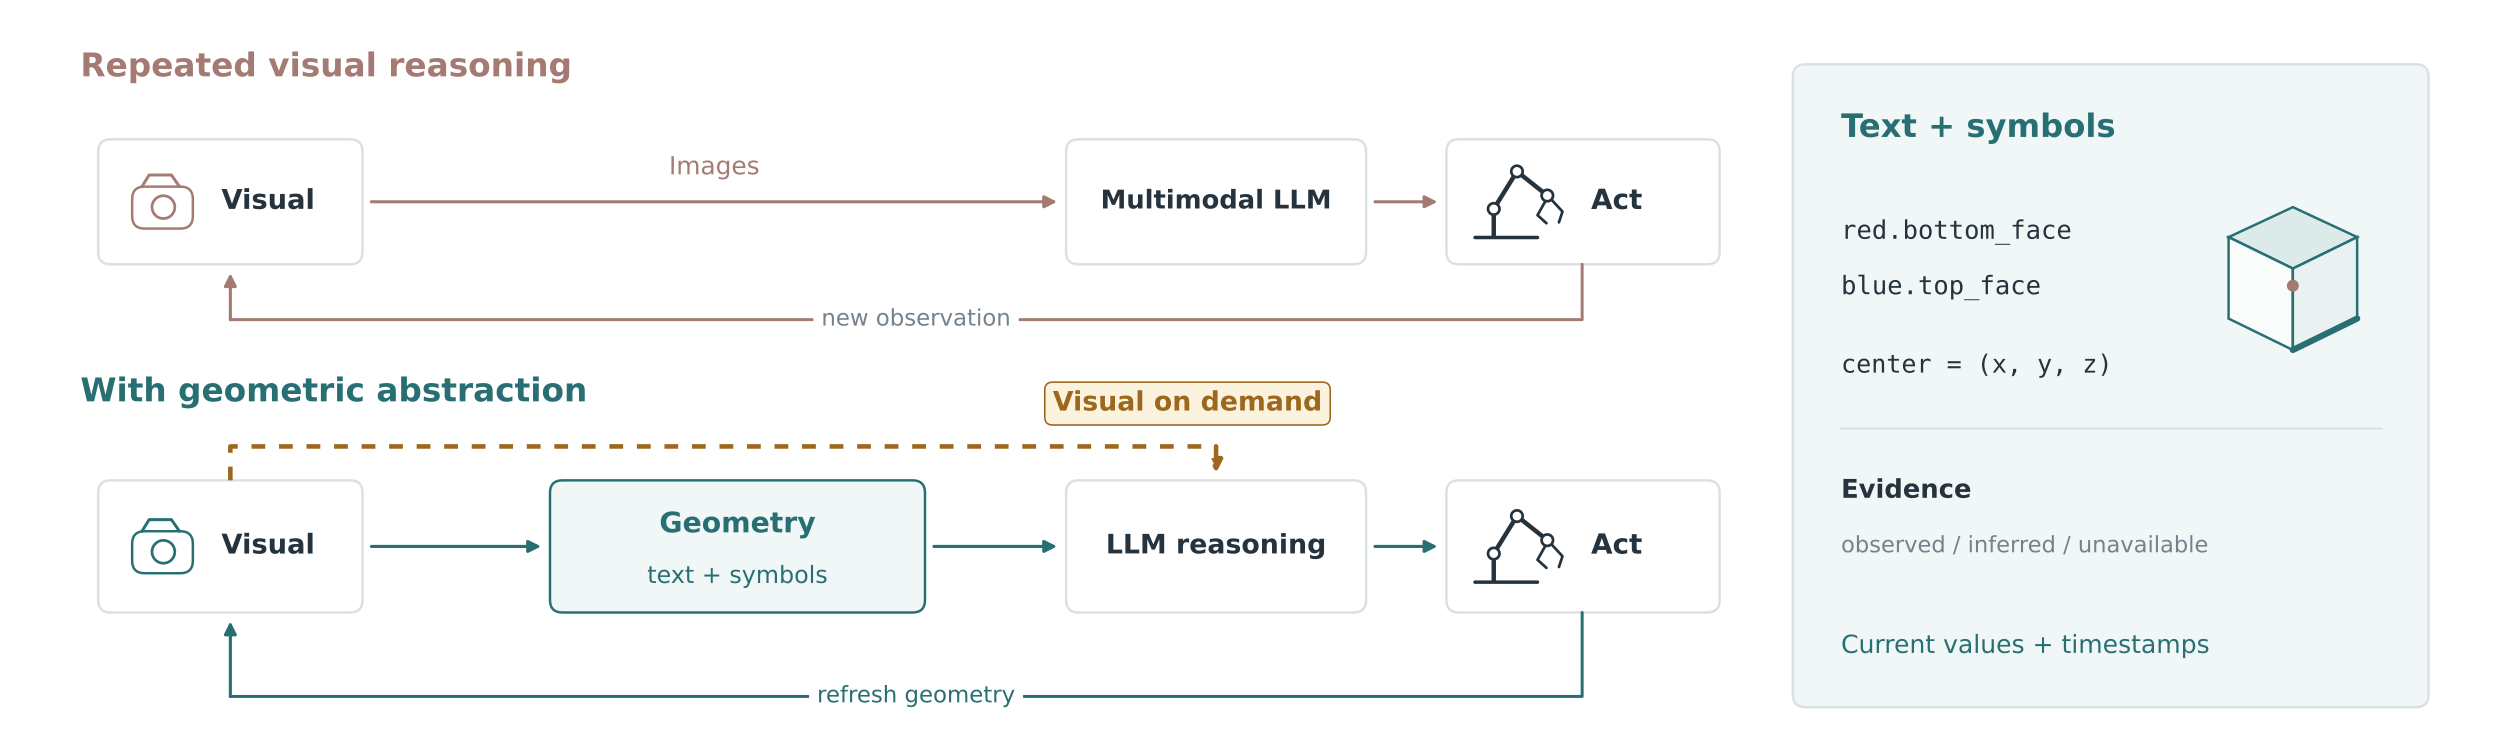
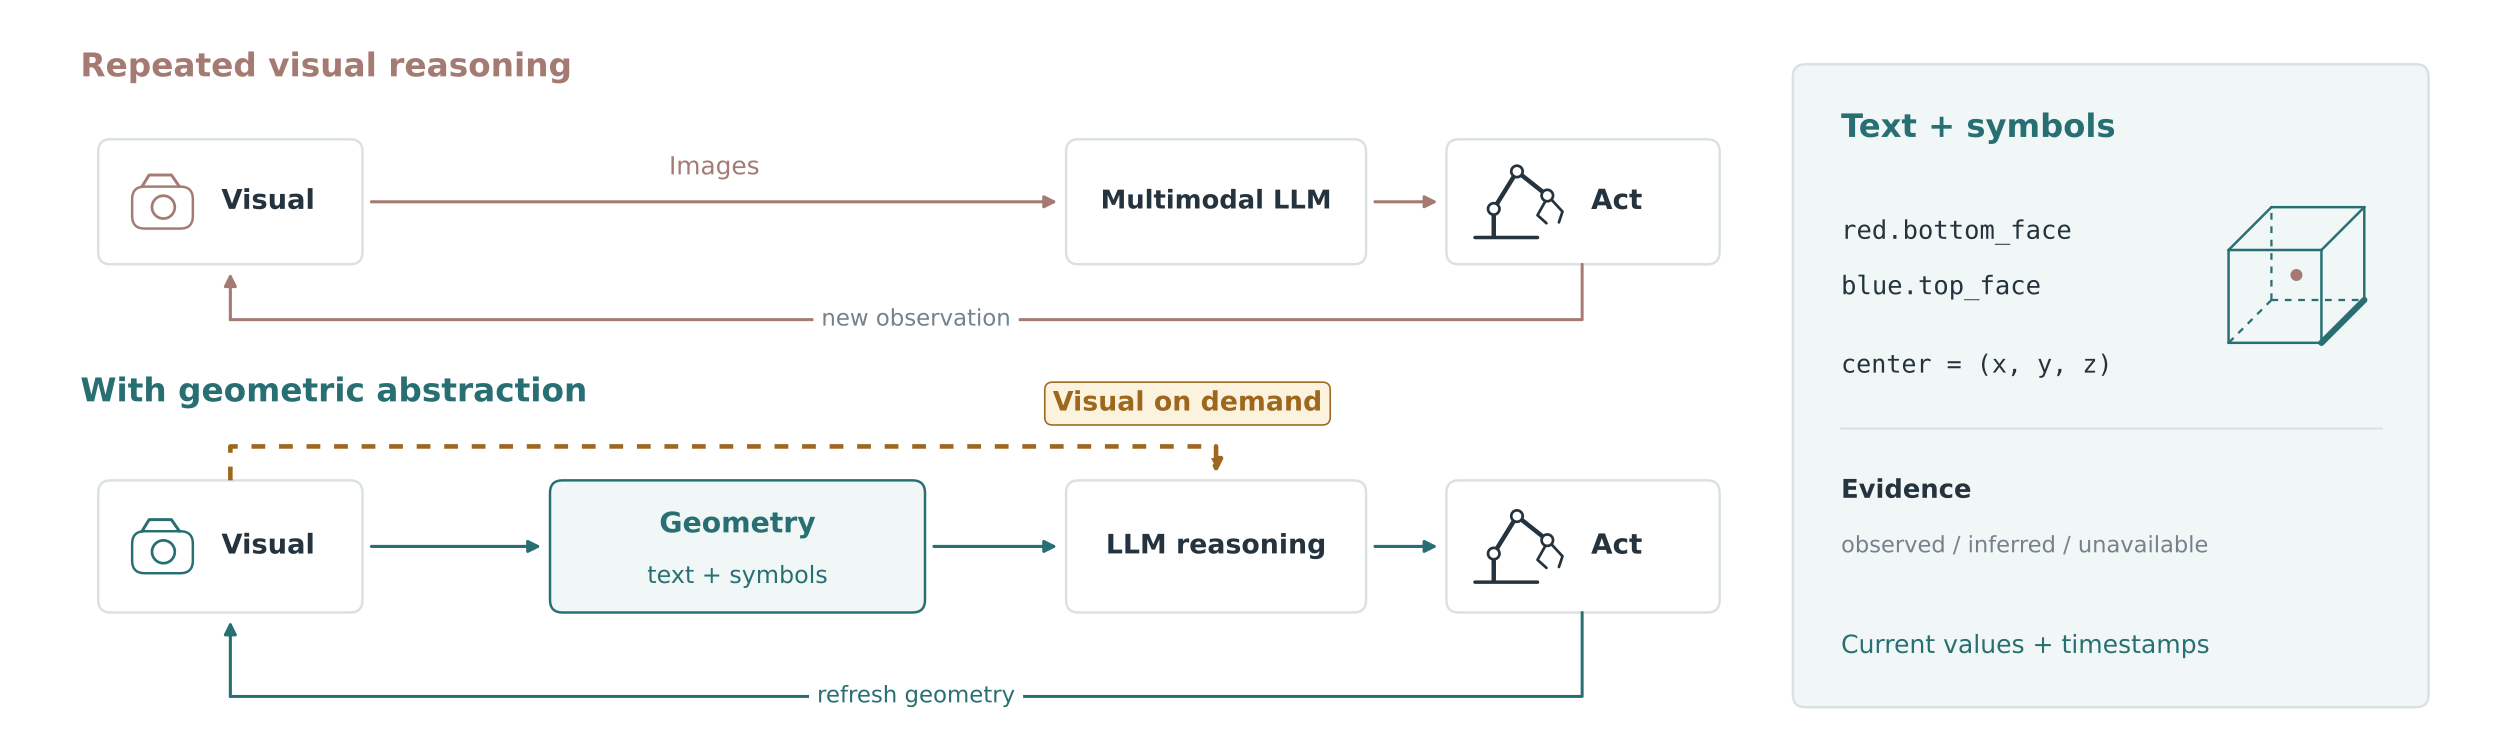
<svg xmlns="http://www.w3.org/2000/svg" width="1008pt" height="302.4pt" viewBox="0 0 1008 302.4" version="1.1">
  <defs>
    <style type="text/css">*{stroke-linejoin: round; stroke-linecap: butt}</style>
  </defs>
  <g id="figure_1">
    <g id="patch_1">
      <path d="M 0 302.4 L 1008 302.4 L 1008 0 L 0 0 z " style="fill: #ffffff" />
    </g>
    <g id="axes_1">
      <g id="node-1">
        <path d="M 44.64 56.16 L 141.12 56.16 Q 146.16 56.16 146.16 61.2 L 146.16 101.52 Q 146.16 106.56 141.12 106.56 L 44.64 106.56 Q 39.6 106.56 39.6 101.52 L 39.6 61.2 Q 39.6 56.16 44.64 56.16 z " clip-path="url(#p4901f87c75)" style="fill: #ffffff; stroke: #dae1e4; stroke-linejoin: miter" />
      </g>
      <g id="camera-1">
        <path d="M 58.32 75.24 L 72.72 75.24 Q 77.76 75.24 77.76 80.28 L 77.76 87.12 Q 77.76 92.16 72.72 92.16 L 58.32 92.16 Q 53.28 92.16 53.28 87.12 L 53.28 80.28 Q 53.28 75.24 58.32 75.24 z " clip-path="url(#p4901f87c75)" style="fill: #ffffff; stroke: #a47a73; stroke-linejoin: miter" />
      </g>
      <g id="node-2">
        <path d="M 434.88 56.16 L 545.76 56.16 Q 550.8 56.16 550.8 61.2 L 550.8 101.52 Q 550.8 106.56 545.76 106.56 L 434.88 106.56 Q 429.84 106.56 429.84 101.52 L 429.84 61.2 Q 429.84 56.16 434.88 56.16 z " clip-path="url(#p4901f87c75)" style="fill: #ffffff; stroke: #dae1e4; stroke-linejoin: miter" />
      </g>
      <g id="node-3">
        <path d="M 588.24 56.16 L 688.32 56.16 Q 693.36 56.16 693.36 61.2 L 693.36 101.52 Q 693.36 106.56 688.32 106.56 L 588.24 106.56 Q 583.2 106.56 583.2 101.52 L 583.2 61.2 Q 583.2 56.16 588.24 56.16 z " clip-path="url(#p4901f87c75)" style="fill: #ffffff; stroke: #dae1e4; stroke-linejoin: miter" />
      </g>
      <g id="arrow-1">
        <path d="M 554.4 81.36 Q 567 81.36 578.202 81.36 " clip-path="url(#p4901f87c75)" style="fill: none; stroke: #a47a73; stroke-width: 1.25; stroke-linecap: round" />
        <path d="M 574.202 79.36 L 578.202 81.36 L 574.202 83.36 z " clip-path="url(#p4901f87c75)" style="fill: #a47a73; stroke: #a47a73; stroke-width: 1.25; stroke-linecap: round" />
      </g>
      <g id="node-4">
        <path d="M 44.64 193.68 L 141.12 193.68 Q 146.16 193.68 146.16 198.72 L 146.16 241.92 Q 146.16 246.96 141.12 246.96 L 44.64 246.96 Q 39.6 246.96 39.6 241.92 L 39.6 198.72 Q 39.6 193.68 44.64 193.68 z " clip-path="url(#p4901f87c75)" style="fill: #ffffff; stroke: #dae1e4; stroke-linejoin: miter" />
      </g>
      <g id="camera-2">
        <path d="M 58.32 214.2 L 72.72 214.2 Q 77.76 214.2 77.76 219.24 L 77.76 226.08 Q 77.76 231.12 72.72 231.12 L 58.32 231.12 Q 53.28 231.12 53.28 226.08 L 53.28 219.24 Q 53.28 214.2 58.32 214.2 z " clip-path="url(#p4901f87c75)" style="fill: #ffffff; stroke: #286f73; stroke-linejoin: miter" />
      </g>
      <g id="node-5">
        <path d="M 434.88 193.68 L 545.76 193.68 Q 550.8 193.68 550.8 198.72 L 550.8 241.92 Q 550.8 246.96 545.76 246.96 L 434.88 246.96 Q 429.84 246.96 429.84 241.92 L 429.84 198.72 Q 429.84 193.68 434.88 193.68 z " clip-path="url(#p4901f87c75)" style="fill: #ffffff; stroke: #dae1e4; stroke-linejoin: miter" />
      </g>
      <g id="node-6">
        <path d="M 588.24 193.68 L 688.32 193.68 Q 693.36 193.68 693.36 198.72 L 693.36 241.92 Q 693.36 246.96 688.32 246.96 L 588.24 246.96 Q 583.2 246.96 583.2 241.92 L 583.2 198.72 Q 583.2 193.68 588.24 193.68 z " clip-path="url(#p4901f87c75)" style="fill: #ffffff; stroke: #dae1e4; stroke-linejoin: miter" />
      </g>
      <g id="arrow-2">
        <path d="M 554.4 220.32 Q 567 220.32 578.202 220.32 " clip-path="url(#p4901f87c75)" style="fill: none; stroke: #286f73; stroke-width: 1.25; stroke-linecap: round" />
        <path d="M 574.202 218.32 L 578.202 220.32 L 574.202 222.32 z " clip-path="url(#p4901f87c75)" style="fill: #286f73; stroke: #286f73; stroke-width: 1.25; stroke-linecap: round" />
      </g>
      <g id="arrow-3">
        <path d="M 149.76 81.36 Q 288 81.36 424.842 81.36 " clip-path="url(#p4901f87c75)" style="fill: none; stroke: #a47a73; stroke-width: 1.25; stroke-linecap: round" />
        <path d="M 420.842 79.36 L 424.842 81.36 L 420.842 83.36 z " clip-path="url(#p4901f87c75)" style="fill: #a47a73; stroke: #a47a73; stroke-width: 1.25; stroke-linecap: round" />
      </g>
      <g id="arrow-4">
        <path d="M 92.88 128.88 Q 92.88 119.52 92.88 111.558 " clip-path="url(#p4901f87c75)" style="fill: none; stroke: #a47a73; stroke-width: 1.25; stroke-linecap: round" />
        <path d="M 90.88 115.558 L 92.88 111.558 L 94.88 115.558 z " clip-path="url(#p4901f87c75)" style="fill: #a47a73; stroke: #a47a73; stroke-width: 1.25; stroke-linecap: round" />
      </g>
      <g id="geometric-abstraction-1">
        <path d="M 226.8 193.68 L 367.92 193.68 Q 372.96 193.68 372.96 198.72 L 372.96 241.92 Q 372.96 246.96 367.92 246.96 L 226.8 246.96 Q 221.76 246.96 221.76 241.92 L 221.76 198.72 Q 221.76 193.68 226.8 193.68 z " clip-path="url(#p4901f87c75)" style="fill: #f0f7f6; stroke: #286f73; stroke-linejoin: miter" />
      </g>
      <g id="arrow-5">
        <path d="M 149.76 220.32 Q 183.96 220.32 216.762 220.32 " clip-path="url(#p4901f87c75)" style="fill: none; stroke: #286f73; stroke-width: 1.25; stroke-linecap: round" />
        <path d="M 212.762 218.32 L 216.762 220.32 L 212.762 222.32 z " clip-path="url(#p4901f87c75)" style="fill: #286f73; stroke: #286f73; stroke-width: 1.25; stroke-linecap: round" />
      </g>
      <g id="arrow-6">
        <path d="M 376.56 220.32 Q 401.4 220.32 424.842 220.32 " clip-path="url(#p4901f87c75)" style="fill: none; stroke: #286f73; stroke-width: 1.25; stroke-linecap: round" />
        <path d="M 420.842 218.32 L 424.842 220.32 L 420.842 222.32 z " clip-path="url(#p4901f87c75)" style="fill: #286f73; stroke: #286f73; stroke-width: 1.25; stroke-linecap: round" />
      </g>
      <g id="arrow-7">
        <path d="M 92.88 280.8 Q 92.88 265.68 92.88 251.958 " clip-path="url(#p4901f87c75)" style="fill: none; stroke: #286f73; stroke-width: 1.25; stroke-linecap: round" />
        <path d="M 90.88 255.958 L 92.88 251.958 L 94.88 255.958 z " clip-path="url(#p4901f87c75)" style="fill: #286f73; stroke: #286f73; stroke-width: 1.25; stroke-linecap: round" />
      </g>
      <g id="arrow-8">
        <path d="M 490.32 180 Q 490.32 185.4 490.32 188.732 " clip-path="url(#p4901f87c75)" style="fill: none; stroke-dasharray: 5.55,5.55; stroke-dashoffset: 0; stroke: #9d681e; stroke-width: 1.85; stroke-linecap: round" />
        <path d="M 492.32 184.732 L 490.32 188.732 L 488.32 184.732 z " clip-path="url(#p4901f87c75)" style="fill: #9d681e; stroke-dasharray: 5.55,5.55; stroke-dashoffset: 0; stroke: #9d681e; stroke-width: 1.85; stroke-linecap: round" />
      </g>
      <g id="state-example-1">
        <path d="M 727.92 25.92 L 974.16 25.92 Q 979.2 25.92 979.2 30.96 L 979.2 280.08 Q 979.2 285.12 974.16 285.12 L 727.92 285.12 Q 722.88 285.12 722.88 280.08 L 722.88 30.96 Q 722.88 25.92 727.92 25.92 z " clip-path="url(#p4901f87c75)" style="fill: #f0f7f6; stroke: #dae1e4; stroke-linejoin: miter" />
      </g>
      <g id="text-1">
        <text style="font-weight: 700; font-size: 13.2px; font-family: 'DejaVu Sans'; text-anchor: start; fill: #a47a73" x="32.4" y="30.789" transform="rotate(-0 32.4 30.78942)">Repeated visual reasoning</text>
      </g>
      <g id="text-2">
        <text style="font-weight: 700; font-size: 13.2px; font-family: 'DejaVu Sans'; text-anchor: start; fill: #286f73" x="32.4" y="161.829" transform="rotate(-0 32.4 161.8294)">With geometric abstraction</text>
      </g>
      <g id="line-1">
        <path d="M 57.24 75.24 L 60.12 70.56 L 69.12 70.56 L 72.36 75.24 " clip-path="url(#p4901f87c75)" style="fill: none; stroke: #a47a73; stroke-width: 1.2; stroke-linecap: round" />
      </g>
      <g id="text-3">
        <text style="font-weight: 700; font-size: 11px; font-family: 'DejaVu Sans'; text-anchor: start; fill: #24333d" x="89.28" y="84.218" transform="rotate(-0 89.28 84.21785)">Visual</text>
      </g>
      <g id="text-4">
        <text style="font-weight: 700; font-size: 10.4px; font-family: 'DejaVu Sans'; text-anchor: middle; fill: #24333d" x="490.32" y="84.062" transform="rotate(-0 490.32 84.06197)">Multimodal LLM</text>
      </g>
      <g id="line-2">
        <path d="M 594.72 95.76 L 619.92 95.76 " clip-path="url(#p4901f87c75)" style="fill: none; stroke: #24333d; stroke-width: 1.4; stroke-linecap: round" />
      </g>
      <g id="line-3">
        <path d="M 602.28 95.04 L 602.28 84.24 L 611.64 69.12 L 623.88 78.84 " clip-path="url(#p4901f87c75)" style="fill: none; stroke: #24333d; stroke-width: 1.8; stroke-linecap: round" />
      </g>
      <g id="line-4">
        <path d="M 623.16 81 L 619.92 86.76 L 623.52 90 " clip-path="url(#p4901f87c75)" style="fill: none; stroke: #24333d; stroke-width: 1.1; stroke-linecap: round" />
      </g>
      <g id="line-5">
        <path d="M 625.68 80.64 L 630 85.32 L 628.56 89.64 " clip-path="url(#p4901f87c75)" style="fill: none; stroke: #24333d; stroke-width: 1.1; stroke-linecap: round" />
      </g>
      <g id="text-5">
        <text style="font-weight: 700; font-size: 11.2px; font-family: 'DejaVu Sans'; text-anchor: start; fill: #24333d" x="641.52" y="84.269" transform="rotate(-0 641.52 84.26937)">Act</text>
      </g>
      <g id="line-6">
        <path d="M 57.24 214.2 L 60.12 209.52 L 69.12 209.52 L 72.36 214.2 " clip-path="url(#p4901f87c75)" style="fill: none; stroke: #286f73; stroke-width: 1.2; stroke-linecap: round" />
      </g>
      <g id="text-6">
        <text style="font-weight: 700; font-size: 11px; font-family: 'DejaVu Sans'; text-anchor: start; fill: #24333d" x="89.28" y="223.178" transform="rotate(-0 89.28 223.1779)">Visual</text>
      </g>
      <g id="text-7">
        <text style="font-weight: 700; font-size: 10.8px; font-family: 'DejaVu Sans'; text-anchor: middle; fill: #24333d" x="490.32" y="223.126" transform="rotate(-0 490.32 223.1259)">LLM reasoning</text>
      </g>
      <g id="line-7">
        <path d="M 594.72 234.72 L 619.92 234.72 " clip-path="url(#p4901f87c75)" style="fill: none; stroke: #24333d; stroke-width: 1.4; stroke-linecap: round" />
      </g>
      <g id="line-8">
        <path d="M 602.28 234 L 602.28 223.2 L 611.64 208.08 L 623.88 217.8 " clip-path="url(#p4901f87c75)" style="fill: none; stroke: #24333d; stroke-width: 1.8; stroke-linecap: round" />
      </g>
      <g id="line-9">
        <path d="M 623.16 219.96 L 619.92 225.72 L 623.52 228.96 " clip-path="url(#p4901f87c75)" style="fill: none; stroke: #24333d; stroke-width: 1.1; stroke-linecap: round" />
      </g>
      <g id="line-10">
        <path d="M 625.68 219.6 L 630 224.28 L 628.56 228.6 " clip-path="url(#p4901f87c75)" style="fill: none; stroke: #24333d; stroke-width: 1.1; stroke-linecap: round" />
      </g>
      <g id="text-8">
        <text style="font-weight: 700; font-size: 11.2px; font-family: 'DejaVu Sans'; text-anchor: start; fill: #24333d" x="641.52" y="223.229" transform="rotate(-0 641.52 223.2294)">Act</text>
      </g>
      <g id="text-9">
        <text style="font-size: 10px; font-family: 'DejaVu Sans'; text-anchor: middle; fill: #a47a73" x="288" y="70.278" transform="rotate(-0 288 70.27766)">Images</text>
      </g>
      <g id="visual-refresh-1">
        <path d="M 637.92 106.56 L 637.92 128.88 L 92.88 128.88 " clip-path="url(#p4901f87c75)" style="fill: none; stroke: #a47a73; stroke-width: 1.2; stroke-linecap: round" />
      </g>
      <g id="text-10">
        <g id="patch_2">
          <path d="M 327.965 136.7 L 410.755 136.7 L 410.755 121.06 L 327.965 121.06 z " style="fill: #ffffff" />
        </g>
        <text style="font-size: 9.2px; font-family: 'DejaVu Sans'; text-anchor: middle; fill: #75818b" x="369.36" y="131.27" transform="rotate(-0 369.36 131.2702)">new observation</text>
      </g>
      <g id="text-11">
        <text style="font-weight: 700; font-size: 11.4px; font-family: 'DejaVu Sans'; text-anchor: middle; fill: #286f73" x="297.36" y="214.641" transform="rotate(-0 297.36 214.6413)">Geometry</text>
      </g>
      <g id="text-12">
        <text style="font-size: 9.6px; font-family: 'DejaVu Sans'; text-anchor: middle; fill: #286f73" x="297.36" y="235.054" transform="rotate(-0 297.36 235.0541)">text + symbols</text>
      </g>
      <g id="geometry-refresh-1">
        <path d="M 637.92 246.96 L 637.92 280.8 L 92.88 280.8 " clip-path="url(#p4901f87c75)" style="fill: none; stroke: #286f73; stroke-width: 1.2; stroke-linecap: round" />
      </g>
      <g id="text-13">
        <g id="patch_3">
          <path d="M 326.213 288.62 L 412.507 288.62 L 412.507 272.98 L 326.213 272.98 z " style="fill: #ffffff" />
        </g>
        <text style="font-size: 9.2px; font-family: 'DejaVu Sans'; text-anchor: middle; fill: #286f73" x="369.36" y="283.19" transform="rotate(-0 369.36 283.1902)">refresh geometry</text>
      </g>
      <g id="image-bypass-1">
        <path d="M 92.88 193.68 L 92.88 180 L 490.32 180 " clip-path="url(#p4901f87c75)" style="fill: none; stroke-dasharray: 5.55,5.55; stroke-dashoffset: 0; stroke: #9d681e; stroke-width: 1.85" />
      </g>
      <g id="text-14">
        <g id="patch_4">
          <path d="M 424.489 171.36 L 533.111 171.36 Q 536.351 171.36 536.351 168.12 L 536.351 157.32 Q 536.351 154.08 533.111 154.08 L 424.489 154.08 Q 421.249 154.08 421.249 157.32 L 421.249 168.12 Q 421.249 171.36 424.489 171.36 z " style="fill: #fcf3df; stroke: #9d681e; stroke-width: 0.65; stroke-linejoin: miter" />
        </g>
        <text style="font-weight: 700; font-size: 10.8px; font-family: 'DejaVu Sans'; text-anchor: middle; fill: #9d681e" x="478.8" y="165.526" transform="rotate(-0 478.8 165.5259)">Visual on demand</text>
      </g>
      <g id="text-15">
        <text style="font-weight: 700; font-size: 13px; font-family: 'DejaVu Sans'; text-anchor: start; fill: #286f73" x="742.32" y="55.217" transform="rotate(-0 742.32 55.21746)">Text + symbols</text>
      </g>
      <g id="text-16">
        <text style="font-size: 10.3px; font-family: 'DejaVu Sans Mono'; text-anchor: start; fill: #24333d" x="742.32" y="96.276" transform="rotate(-0 742.32 96.27599)">red.bottom_face</text>
      </g>
      <g id="text-17">
        <text style="font-size: 10.3px; font-family: 'DejaVu Sans Mono'; text-anchor: start; fill: #24333d" x="742.32" y="118.623" transform="rotate(-0 742.32 118.6233)">blue.top_face</text>
      </g>
      <g id="text-18">
        <text style="font-size: 10.1px; font-family: 'DejaVu Sans Mono'; text-anchor: start; fill: #24333d" x="742.32" y="150.224" transform="rotate(-0 742.32 150.2236)">center = (x, y, z)</text>
      </g>
-       <g id="geometry-face-1">
-         <path d="M 898.56 95.616 L 924.48 83.52 L 950.4 95.616 L 924.48 108.288 z " clip-path="url(#p4901f87c75)" style="fill: #dcebe9; stroke: #286f73; stroke-linejoin: miter" />
-       </g>
-       <g id="geometry-face-2">
-         <path d="M 898.56 95.616 L 924.48 108.288 L 924.48 141.12 L 898.56 128.448 z " clip-path="url(#p4901f87c75)" style="fill: #fafcfc; stroke: #286f73; stroke-linejoin: miter" />
-       </g>
-       <g id="geometry-face-3">
-         <path d="M 924.48 108.288 L 950.4 95.616 L 950.4 128.448 L 924.48 141.12 z " clip-path="url(#p4901f87c75)" style="fill: #e9f2f1; stroke: #286f73; stroke-linejoin: miter" />
+       <g id="geometry-edge-1">
+         <path d="M 898.56 100.8 L 936 100.8 " clip-path="url(#p4901f87c75)" style="fill: none; stroke: #286f73; stroke-linecap: round" />
+       </g>
+       <g id="geometry-edge-2">
+         <path d="M 936 100.8 L 936 138.24 " clip-path="url(#p4901f87c75)" style="fill: none; stroke: #286f73; stroke-linecap: round" />
+       </g>
+       <g id="geometry-edge-3">
+         <path d="M 936 138.24 L 898.56 138.24 " clip-path="url(#p4901f87c75)" style="fill: none; stroke: #286f73; stroke-linecap: round" />
+       </g>
+       <g id="geometry-edge-4">
+         <path d="M 898.56 138.24 L 898.56 100.8 " clip-path="url(#p4901f87c75)" style="fill: none; stroke: #286f73; stroke-linecap: round" />
+       </g>
+       <g id="geometry-edge-5">
+         <path d="M 898.56 100.8 L 915.84 83.52 " clip-path="url(#p4901f87c75)" style="fill: none; stroke: #286f73; stroke-linecap: round" />
+       </g>
+       <g id="geometry-edge-6">
+         <path d="M 915.84 83.52 L 953.28 83.52 " clip-path="url(#p4901f87c75)" style="fill: none; stroke: #286f73; stroke-linecap: round" />
+       </g>
+       <g id="geometry-edge-7">
+         <path d="M 953.28 83.52 L 936 100.8 " clip-path="url(#p4901f87c75)" style="fill: none; stroke: #286f73; stroke-linecap: round" />
+       </g>
+       <g id="geometry-edge-8">
+         <path d="M 953.28 83.52 L 953.28 120.96 " clip-path="url(#p4901f87c75)" style="fill: none; stroke: #286f73; stroke-linecap: round" />
+       </g>
+       <g id="hidden-edge-1">
+         <path d="M 915.84 120.96 L 915.84 83.52 " clip-path="url(#p4901f87c75)" style="fill: none; stroke-dasharray: 2.7,2.7; stroke-dashoffset: 0; stroke: #286f73; stroke-width: 0.9" />
+       </g>
+       <g id="hidden-edge-2">
+         <path d="M 915.84 120.96 L 953.28 120.96 " clip-path="url(#p4901f87c75)" style="fill: none; stroke-dasharray: 2.7,2.7; stroke-dashoffset: 0; stroke: #286f73; stroke-width: 0.9" />
+       </g>
+       <g id="hidden-edge-3">
+         <path d="M 915.84 120.96 L 898.56 138.24 " clip-path="url(#p4901f87c75)" style="fill: none; stroke-dasharray: 2.7,2.7; stroke-dashoffset: 0; stroke: #286f73; stroke-width: 0.9" />
      </g>
      <g id="line-11">
        <path d="M 742.32 172.8 L 960.48 172.8 " clip-path="url(#p4901f87c75)" style="fill: none; stroke: #d4e2e0; stroke-width: 0.8; stroke-linecap: round" />
      </g>
      <g id="text-19">
        <text style="font-weight: 700; font-size: 10.4px; font-family: 'DejaVu Sans'; text-anchor: start; fill: #24333d" x="742.32" y="200.702" transform="rotate(-0 742.32 200.702)">Evidence</text>
      </g>
      <g id="text-20">
        <text style="font-size: 9.1px; font-family: 'DejaVu Sans'; text-anchor: start; fill: #75818b" x="742.32" y="222.684" transform="rotate(-0 742.32 222.6842)">observed / inferred / unavailable</text>
      </g>
      <g id="text-21">
        <text style="font-size: 10.1px; font-family: 'DejaVu Sans'; text-anchor: start; fill: #286f73" x="742.32" y="263.264" transform="rotate(-0 742.32 263.264)">Current values + timestamps</text>
      </g>
      <g id="point-1">
        <path d="M 65.88 78.912 C 67.102 78.912 68.274 79.398 69.138 80.262 C 70.002 81.126 70.488 82.298 70.488 83.52 C 70.488 84.742 70.002 85.914 69.138 86.778 C 68.274 87.642 67.102 88.128 65.88 88.128 C 64.658 88.128 63.486 87.642 62.622 86.778 C 61.758 85.914 61.272 84.742 61.272 83.52 C 61.272 82.298 61.758 81.126 62.622 80.262 C 63.486 79.398 64.658 78.912 65.88 78.912 z " clip-path="url(#p4901f87c75)" style="fill: #ffffff; stroke: #a47a73; stroke-width: 1.1; stroke-linejoin: miter" />
      </g>
      <g id="point-2">
        <path d="M 602.28 81.936 C 602.891 81.936 603.477 82.179 603.909 82.611 C 604.341 83.043 604.584 83.629 604.584 84.24 C 604.584 84.851 604.341 85.437 603.909 85.869 C 603.477 86.301 602.891 86.544 602.28 86.544 C 601.669 86.544 601.083 86.301 600.651 85.869 C 600.219 85.437 599.976 84.851 599.976 84.24 C 599.976 83.629 600.219 83.043 600.651 82.611 C 601.083 82.179 601.669 81.936 602.28 81.936 z " clip-path="url(#p4901f87c75)" style="fill: #ffffff; stroke: #24333d; stroke-width: 1.1; stroke-linejoin: miter" />
      </g>
      <g id="point-3">
        <path d="M 611.64 66.816 C 612.251 66.816 612.837 67.059 613.269 67.491 C 613.701 67.923 613.944 68.509 613.944 69.12 C 613.944 69.731 613.701 70.317 613.269 70.749 C 612.837 71.181 612.251 71.424 611.64 71.424 C 611.029 71.424 610.443 71.181 610.011 70.749 C 609.579 70.317 609.336 69.731 609.336 69.12 C 609.336 68.509 609.579 67.923 610.011 67.491 C 610.443 67.059 611.029 66.816 611.64 66.816 z " clip-path="url(#p4901f87c75)" style="fill: #ffffff; stroke: #24333d; stroke-width: 1.1; stroke-linejoin: miter" />
      </g>
      <g id="point-4">
        <path d="M 623.88 76.536 C 624.491 76.536 625.077 76.779 625.509 77.211 C 625.941 77.643 626.184 78.229 626.184 78.84 C 626.184 79.451 625.941 80.037 625.509 80.469 C 625.077 80.901 624.491 81.144 623.88 81.144 C 623.269 81.144 622.683 80.901 622.251 80.469 C 621.819 80.037 621.576 79.451 621.576 78.84 C 621.576 78.229 621.819 77.643 622.251 77.211 C 622.683 76.779 623.269 76.536 623.88 76.536 z " clip-path="url(#p4901f87c75)" style="fill: #ffffff; stroke: #24333d; stroke-width: 1.1; stroke-linejoin: miter" />
      </g>
      <g id="point-5">
        <path d="M 65.88 217.872 C 67.102 217.872 68.274 218.358 69.138 219.222 C 70.002 220.086 70.488 221.258 70.488 222.48 C 70.488 223.702 70.002 224.874 69.138 225.738 C 68.274 226.602 67.102 227.088 65.88 227.088 C 64.658 227.088 63.486 226.602 62.622 225.738 C 61.758 224.874 61.272 223.702 61.272 222.48 C 61.272 221.258 61.758 220.086 62.622 219.222 C 63.486 218.358 64.658 217.872 65.88 217.872 z " clip-path="url(#p4901f87c75)" style="fill: #ffffff; stroke: #286f73; stroke-width: 1.1; stroke-linejoin: miter" />
      </g>
      <g id="point-6">
        <path d="M 602.28 220.896 C 602.891 220.896 603.477 221.139 603.909 221.571 C 604.341 222.003 604.584 222.589 604.584 223.2 C 604.584 223.811 604.341 224.397 603.909 224.829 C 603.477 225.261 602.891 225.504 602.28 225.504 C 601.669 225.504 601.083 225.261 600.651 224.829 C 600.219 224.397 599.976 223.811 599.976 223.2 C 599.976 222.589 600.219 222.003 600.651 221.571 C 601.083 221.139 601.669 220.896 602.28 220.896 z " clip-path="url(#p4901f87c75)" style="fill: #ffffff; stroke: #24333d; stroke-width: 1.1; stroke-linejoin: miter" />
      </g>
      <g id="point-7">
        <path d="M 611.64 205.776 C 612.251 205.776 612.837 206.019 613.269 206.451 C 613.701 206.883 613.944 207.469 613.944 208.08 C 613.944 208.691 613.701 209.277 613.269 209.709 C 612.837 210.141 612.251 210.384 611.64 210.384 C 611.029 210.384 610.443 210.141 610.011 209.709 C 609.579 209.277 609.336 208.691 609.336 208.08 C 609.336 207.469 609.579 206.883 610.011 206.451 C 610.443 206.019 611.029 205.776 611.64 205.776 z " clip-path="url(#p4901f87c75)" style="fill: #ffffff; stroke: #24333d; stroke-width: 1.1; stroke-linejoin: miter" />
      </g>
      <g id="point-8">
        <path d="M 623.88 215.496 C 624.491 215.496 625.077 215.739 625.509 216.171 C 625.941 216.603 626.184 217.189 626.184 217.8 C 626.184 218.411 625.941 218.997 625.509 219.429 C 625.077 219.861 624.491 220.104 623.88 220.104 C 623.269 220.104 622.683 219.861 622.251 219.429 C 621.819 218.997 621.576 218.411 621.576 217.8 C 621.576 217.189 621.819 216.603 622.251 216.171 C 622.683 215.739 623.269 215.496 623.88 215.496 z " clip-path="url(#p4901f87c75)" style="fill: #ffffff; stroke: #24333d; stroke-width: 1.1; stroke-linejoin: miter" />
      </g>
      <g id="highlighted-edge-1">
-         <path d="M 924.48 141.12 L 950.4 128.448 " clip-path="url(#p4901f87c75)" style="fill: none; stroke: #286f73; stroke-width: 2.5; stroke-linecap: round" />
+         <path d="M 953.28 120.96 L 936 138.24 " clip-path="url(#p4901f87c75)" style="fill: none; stroke: #286f73; stroke-width: 2.5; stroke-linecap: round" />
      </g>
      <g id="point-9">
-         <path d="M 924.48 113.184 C 925.015 113.184 925.527 113.396 925.906 113.774 C 926.284 114.153 926.496 114.665 926.496 115.2 C 926.496 115.735 926.284 116.247 925.906 116.626 C 925.527 117.004 925.015 117.216 924.48 117.216 C 923.945 117.216 923.433 117.004 923.054 116.626 C 922.676 116.247 922.464 115.735 922.464 115.2 C 922.464 114.665 922.676 114.153 923.054 113.774 C 923.433 113.396 923.945 113.184 924.48 113.184 z " clip-path="url(#p4901f87c75)" style="fill: #a47a73; stroke: #a47a73; stroke-width: 0.8; stroke-linejoin: miter" />
+         <path d="M 925.92 108.864 C 926.455 108.864 926.967 109.076 927.346 109.454 C 927.724 109.833 927.936 110.345 927.936 110.88 C 927.936 111.415 927.724 111.927 927.346 112.306 C 926.967 112.684 926.455 112.896 925.92 112.896 C 925.385 112.896 924.873 112.684 924.494 112.306 C 924.116 111.927 923.904 111.415 923.904 110.88 C 923.904 110.345 924.116 109.833 924.494 109.454 C 924.873 109.076 925.385 108.864 925.92 108.864 z " clip-path="url(#p4901f87c75)" style="fill: #a47a73; stroke: #a47a73; stroke-width: 0.8; stroke-linejoin: miter" />
      </g>
    </g>
  </g>
  <defs>
    <clipPath id="p4901f87c75">
      <rect x="0" y="0" width="1008" height="302.4" />
    </clipPath>
  </defs>
</svg>
